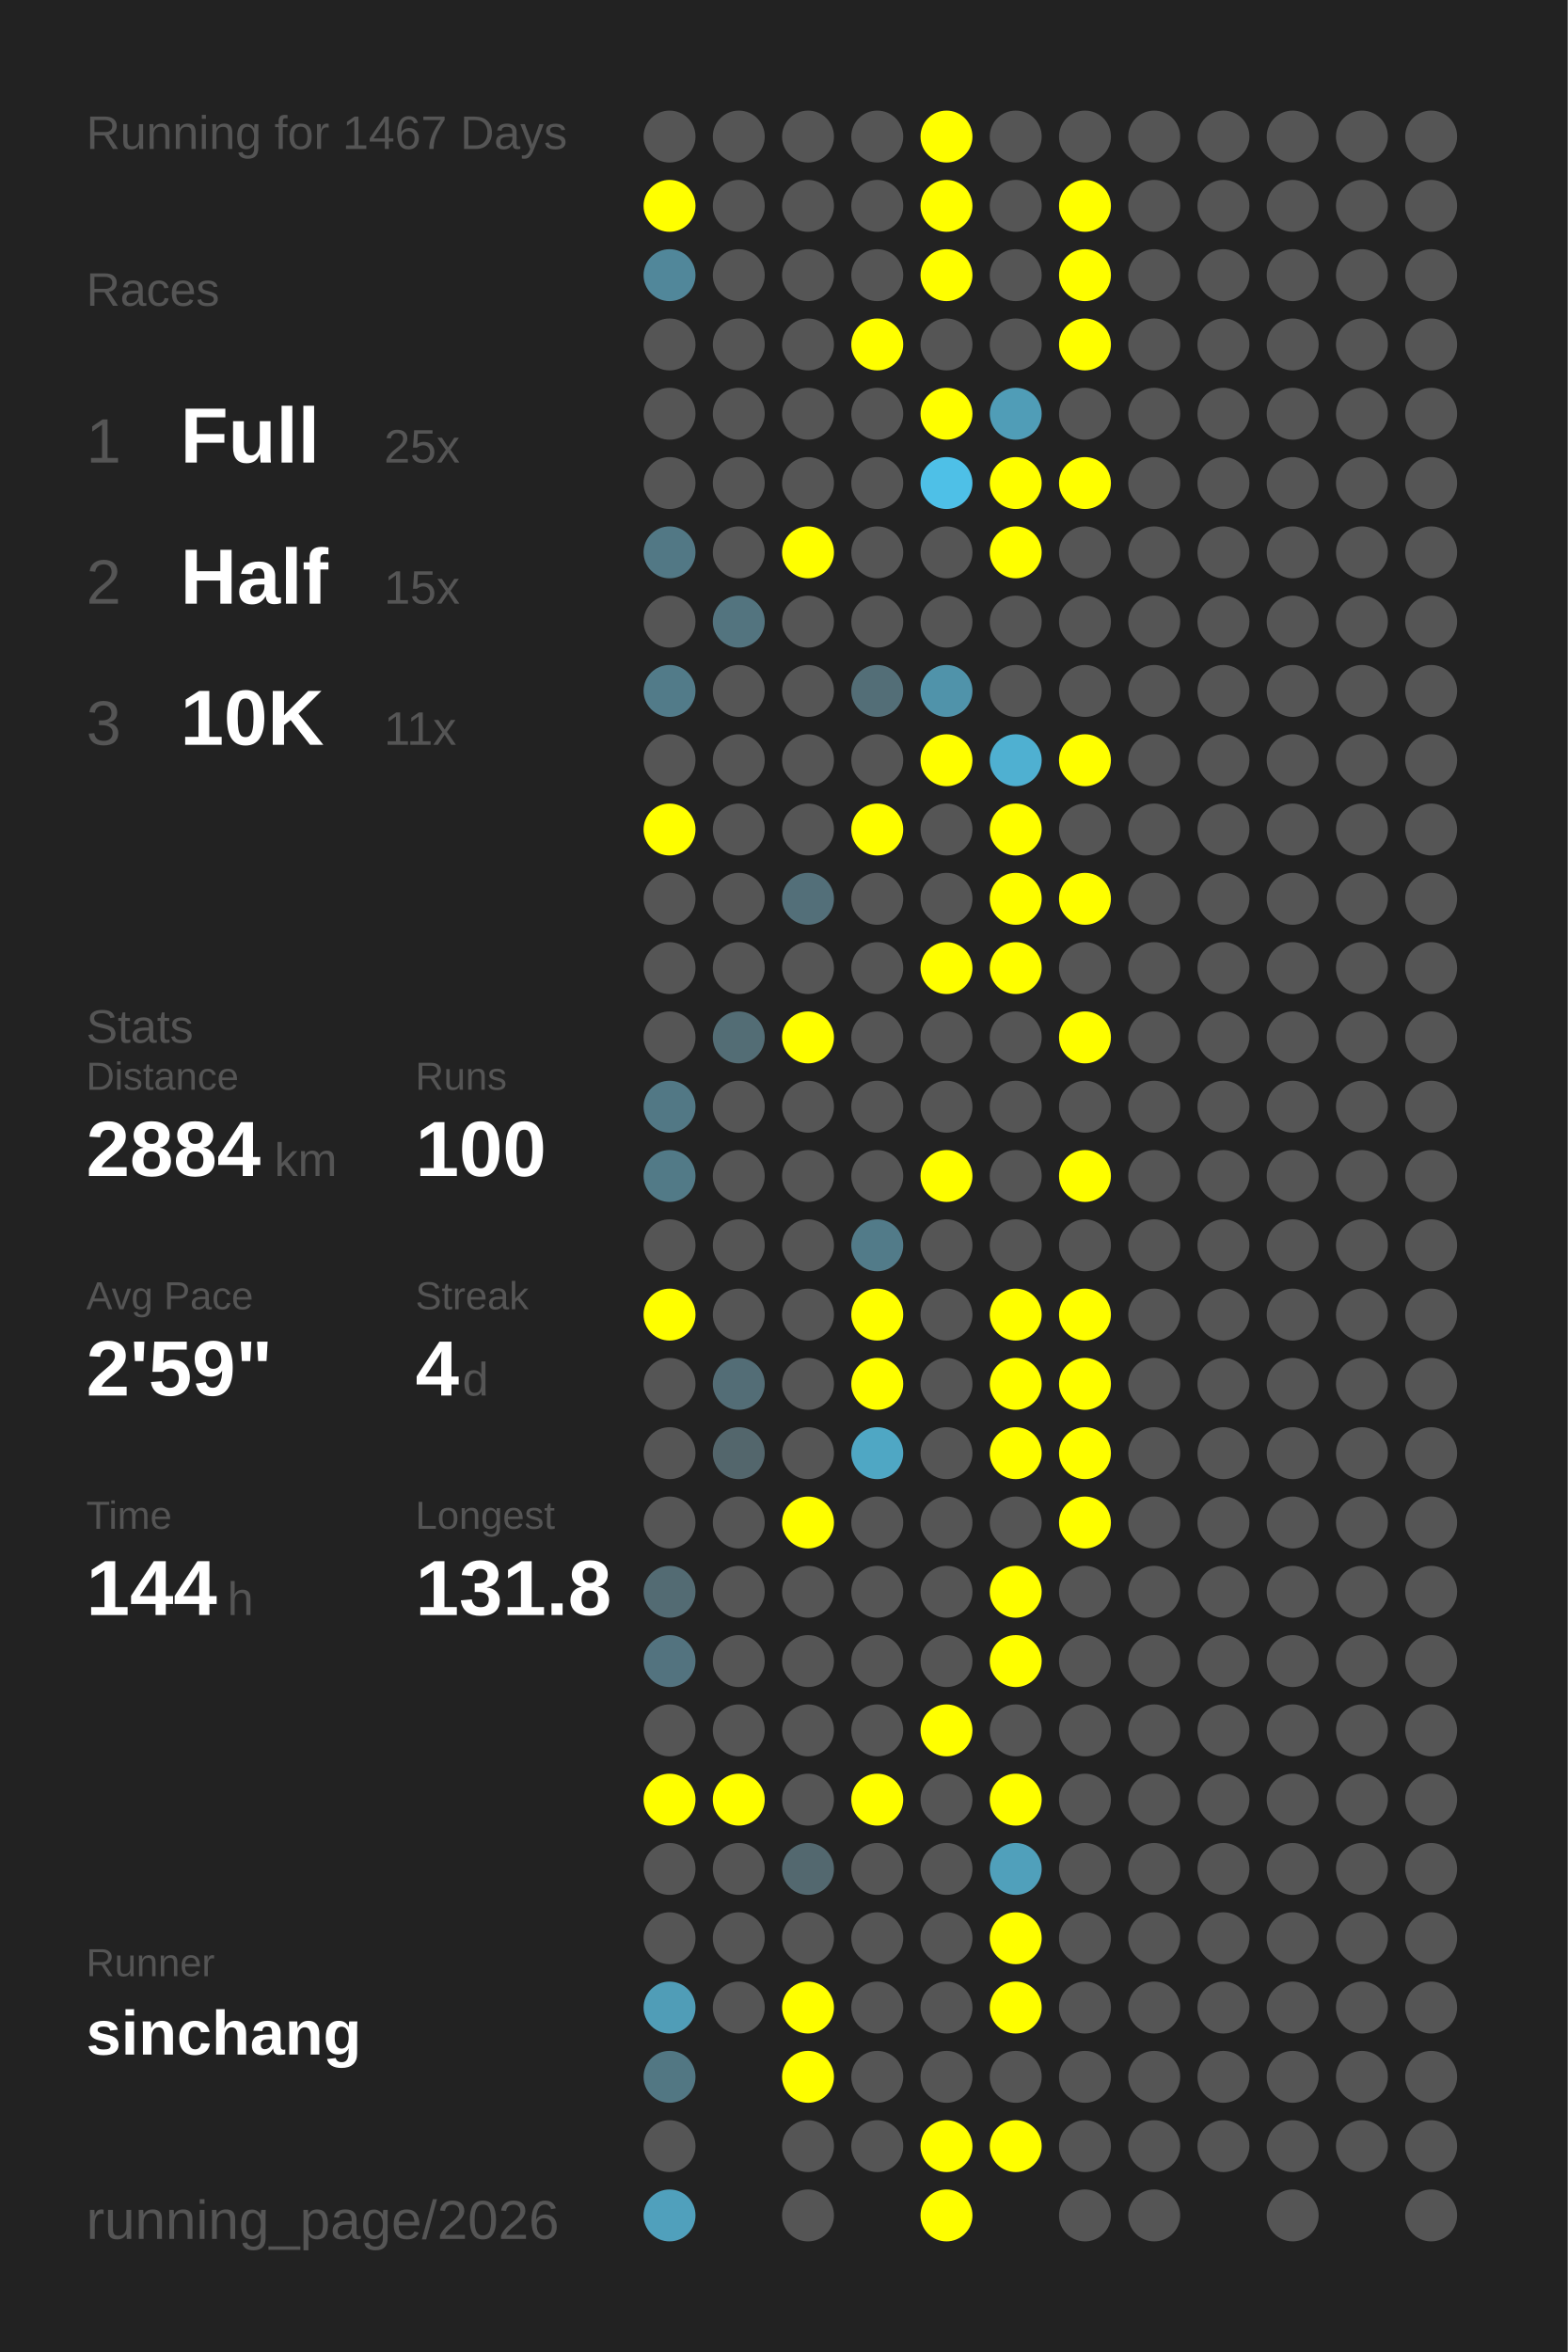
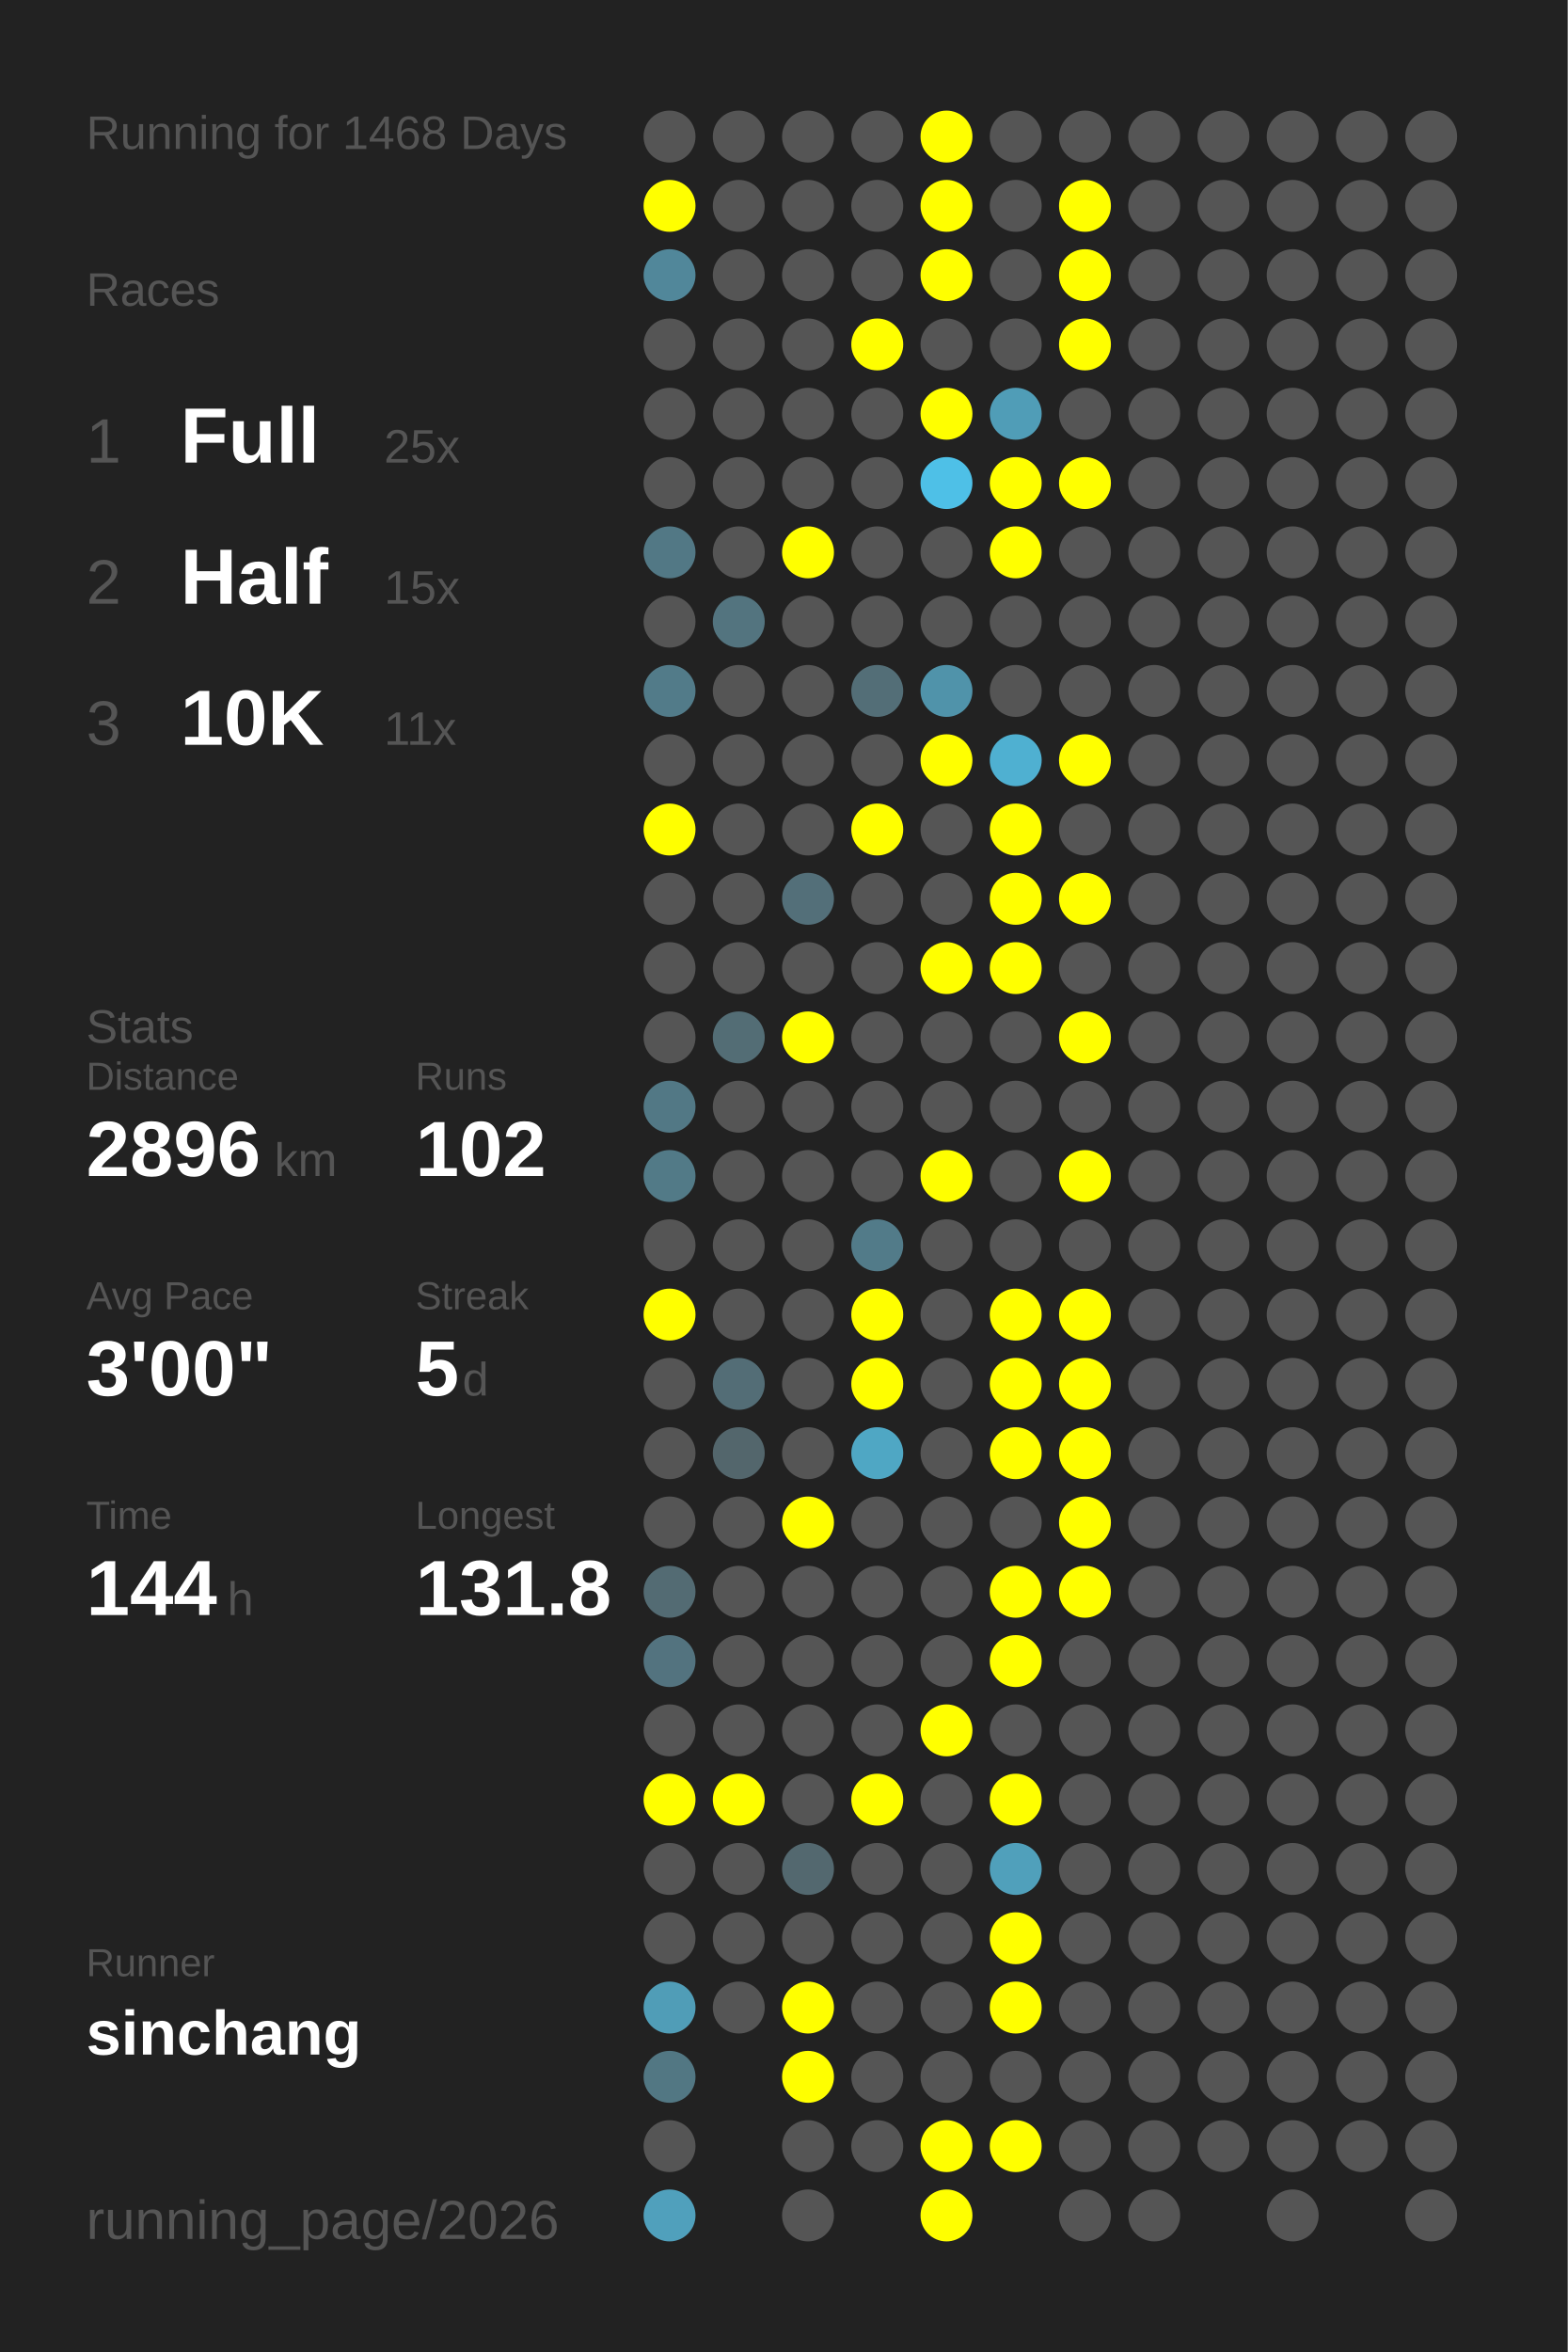
<svg xmlns="http://www.w3.org/2000/svg" baseProfile="full" height="300mm" version="1.1" viewBox="0,0,200,300" width="200mm">
  <defs />
  <rect fill="#222222" height="300" width="200" x="0" y="0" />
-   <text fill="#555555" style="font-size:6px; font-family:Arial;" x="11" y="19">Running for 1467 Days</text>
+   <text fill="#555555" style="font-size:6px; font-family:Arial;" x="11" y="19">Running for 1468 Days</text>
  <text fill="#555555" style="font-size:6px; font-family:Arial;" x="11" y="39">Races</text>
  <text fill="#555555" style="font-size:8px; font-family:Arial;" x="11" y="59">1</text>
  <text fill="#FFFFFF" style="font-size:10px; font-family:Arial; font-weight:bold;" x="23" y="59">Full</text>
  <text fill="#555555" style="font-size:6px; font-family:Arial;" x="49" y="59">25x</text>
  <text fill="#555555" style="font-size:8px; font-family:Arial;" x="11" y="77">2</text>
  <text fill="#FFFFFF" style="font-size:10px; font-family:Arial; font-weight:bold;" x="23" y="77">Half</text>
  <text fill="#555555" style="font-size:6px; font-family:Arial;" x="49" y="77">15x</text>
  <text fill="#555555" style="font-size:8px; font-family:Arial;" x="11" y="95">3</text>
  <text fill="#FFFFFF" style="font-size:10px; font-family:Arial; font-weight:bold;" x="23" y="95">10K</text>
  <text fill="#555555" style="font-size:6px; font-family:Arial;" x="49" y="95">11x</text>
  <text fill="#555555" style="font-size:6px; font-family:Arial;" x="11" y="133">Stats</text>
  <text fill="#555555" style="font-size:5px; font-family:Arial;" x="11" y="139">Distance</text>
-   <text fill="#FFFFFF" style="font-size:10px; font-family:Arial; font-weight:bold;" x="11" y="150">2884</text>
+   <text fill="#FFFFFF" style="font-size:10px; font-family:Arial; font-weight:bold;" x="11" y="150">2896</text>
  <text fill="#555555" style="font-size:6px; font-family:Arial;" x="35" y="150">km</text>
  <text fill="#555555" style="font-size:5px; font-family:Arial;" x="53" y="139">Runs</text>
-   <text fill="#FFFFFF" style="font-size:10px; font-family:Arial; font-weight:bold;" x="53" y="150">100</text>
+   <text fill="#FFFFFF" style="font-size:10px; font-family:Arial; font-weight:bold;" x="53" y="150">102</text>
  <text fill="#555555" style="font-size:5px; font-family:Arial;" x="11" y="167">Avg Pace</text>
-   <text fill="#FFFFFF" style="font-size:10px; font-family:Arial; font-weight:bold;" x="11" y="178">2'59"</text>
+   <text fill="#FFFFFF" style="font-size:10px; font-family:Arial; font-weight:bold;" x="11" y="178">3'00"</text>
  <text fill="#555555" style="font-size:5px; font-family:Arial;" x="53" y="167">Streak</text>
-   <text fill="#FFFFFF" style="font-size:10px; font-family:Arial; font-weight:bold;" x="53" y="178">4</text>
+   <text fill="#FFFFFF" style="font-size:10px; font-family:Arial; font-weight:bold;" x="53" y="178">5</text>
  <text fill="#555555" style="font-size:6px; font-family:Arial;" x="59" y="178">d</text>
  <text fill="#555555" style="font-size:5px; font-family:Arial;" x="11" y="195">Time</text>
  <text fill="#FFFFFF" style="font-size:10px; font-family:Arial; font-weight:bold;" x="11" y="206">144</text>
  <text fill="#555555" style="font-size:6px; font-family:Arial;" x="29" y="206">h</text>
  <text fill="#555555" style="font-size:5px; font-family:Arial;" x="53" y="195">Longest</text>
  <text fill="#FFFFFF" style="font-size:10px; font-family:Arial; font-weight:bold;" x="53" y="206">131.8</text>
  <text fill="#555555" style="font-size:5px; font-family:Arial;" x="11" y="252.065">Runner</text>
  <text fill="#FFFFFF" style="font-size:8px; font-family:Arial; font-weight:bold;" x="11" y="262.065">sinchang</text>
  <text fill="#555555" style="font-size:7px; font-family:Arial;" x="11" y="285.581">running_page/2026</text>
  <circle cx="85.417" cy="17.419" fill="#555555" r="3.312" />
  <circle cx="85.417" cy="26.258" fill="#FFFF00" r="3.312" />
  <circle cx="85.417" cy="35.097" fill="#51879a" r="3.312" />
  <circle cx="85.417" cy="43.935" fill="#555555" r="3.312" />
  <circle cx="85.417" cy="52.774" fill="#555555" r="3.312" />
  <circle cx="85.417" cy="61.613" fill="#555555" r="3.312" />
  <circle cx="85.417" cy="70.452" fill="#527885" r="3.312" />
  <circle cx="85.417" cy="79.29" fill="#555555" r="3.312" />
  <circle cx="85.417" cy="88.129" fill="#527b89" r="3.312" />
  <circle cx="85.417" cy="96.968" fill="#555555" r="3.312" />
  <circle cx="85.417" cy="105.806" fill="#FFFF00" r="3.312" />
  <circle cx="85.417" cy="114.645" fill="#555555" r="3.312" />
  <circle cx="85.417" cy="123.484" fill="#555555" r="3.312" />
  <circle cx="85.417" cy="132.323" fill="#555555" r="3.312" />
  <circle cx="85.417" cy="141.161" fill="#527885" r="3.312" />
  <circle cx="85.417" cy="150" fill="#527a87" r="3.312" />
  <circle cx="85.417" cy="158.839" fill="#555555" r="3.312" />
  <circle cx="85.417" cy="167.677" fill="#FFFF00" r="3.312" />
  <circle cx="85.417" cy="176.516" fill="#555555" r="3.312" />
  <circle cx="85.417" cy="185.355" fill="#555555" r="3.312" />
  <circle cx="85.417" cy="194.194" fill="#555555" r="3.312" />
  <circle cx="85.417" cy="203.032" fill="#536b73" r="3.312" />
  <circle cx="85.417" cy="211.871" fill="#53737f" r="3.312" />
  <circle cx="85.417" cy="220.71" fill="#555555" r="3.312" />
  <circle cx="85.417" cy="229.548" fill="#FFFF00" r="3.312" />
  <circle cx="85.417" cy="238.387" fill="#555555" r="3.312" />
  <circle cx="85.417" cy="247.226" fill="#555555" r="3.312" />
  <circle cx="85.417" cy="256.065" fill="#509db7" r="3.312" />
  <circle cx="85.417" cy="264.903" fill="#527783" r="3.312" />
  <circle cx="85.417" cy="273.742" fill="#555555" r="3.312" />
  <circle cx="85.417" cy="282.581" fill="#50a0bc" r="3.312" />
  <circle cx="94.25" cy="17.419" fill="#555555" r="3.312" />
  <circle cx="94.25" cy="26.258" fill="#555555" r="3.312" />
  <circle cx="94.25" cy="35.097" fill="#555555" r="3.312" />
  <circle cx="94.25" cy="43.935" fill="#555555" r="3.312" />
  <circle cx="94.25" cy="52.774" fill="#555555" r="3.312" />
  <circle cx="94.25" cy="61.613" fill="#555555" r="3.312" />
  <circle cx="94.25" cy="70.452" fill="#555555" r="3.312" />
  <circle cx="94.25" cy="79.29" fill="#53747f" r="3.312" />
  <circle cx="94.25" cy="88.129" fill="#555555" r="3.312" />
  <circle cx="94.25" cy="96.968" fill="#555555" r="3.312" />
  <circle cx="94.25" cy="105.806" fill="#555555" r="3.312" />
  <circle cx="94.25" cy="114.645" fill="#555555" r="3.312" />
  <circle cx="94.25" cy="123.484" fill="#555555" r="3.312" />
  <circle cx="94.25" cy="132.323" fill="#536d75" r="3.312" />
  <circle cx="94.25" cy="141.161" fill="#555555" r="3.312" />
  <circle cx="94.25" cy="150" fill="#555555" r="3.312" />
  <circle cx="94.25" cy="158.839" fill="#555555" r="3.312" />
  <circle cx="94.25" cy="167.677" fill="#555555" r="3.312" />
  <circle cx="94.25" cy="176.516" fill="#536d76" r="3.312" />
  <circle cx="94.25" cy="185.355" fill="#53666c" r="3.312" />
  <circle cx="94.25" cy="194.194" fill="#555555" r="3.312" />
  <circle cx="94.25" cy="203.032" fill="#555555" r="3.312" />
  <circle cx="94.25" cy="211.871" fill="#555555" r="3.312" />
  <circle cx="94.25" cy="220.71" fill="#555555" r="3.312" />
  <circle cx="94.25" cy="229.548" fill="#FFFF00" r="3.312" />
  <circle cx="94.25" cy="238.387" fill="#555555" r="3.312" />
  <circle cx="94.25" cy="247.226" fill="#555555" r="3.312" />
  <circle cx="94.25" cy="256.065" fill="#555555" r="3.312" />
  <circle cx="103.083" cy="17.419" fill="#555555" r="3.312" />
  <circle cx="103.083" cy="26.258" fill="#555555" r="3.312" />
  <circle cx="103.083" cy="35.097" fill="#555555" r="3.312" />
  <circle cx="103.083" cy="43.935" fill="#555555" r="3.312" />
  <circle cx="103.083" cy="52.774" fill="#555555" r="3.312" />
  <circle cx="103.083" cy="61.613" fill="#555555" r="3.312" />
  <circle cx="103.083" cy="70.452" fill="#FFFF00" r="3.312" />
  <circle cx="103.083" cy="79.29" fill="#555555" r="3.312" />
  <circle cx="103.083" cy="88.129" fill="#555555" r="3.312" />
  <circle cx="103.083" cy="96.968" fill="#555555" r="3.312" />
  <circle cx="103.083" cy="105.806" fill="#555555" r="3.312" />
  <circle cx="103.083" cy="114.645" fill="#536f79" r="3.312" />
  <circle cx="103.083" cy="123.484" fill="#555555" r="3.312" />
  <circle cx="103.083" cy="132.323" fill="#FFFF00" r="3.312" />
  <circle cx="103.083" cy="141.161" fill="#555555" r="3.312" />
  <circle cx="103.083" cy="150" fill="#555555" r="3.312" />
  <circle cx="103.083" cy="158.839" fill="#555555" r="3.312" />
  <circle cx="103.083" cy="167.677" fill="#555555" r="3.312" />
  <circle cx="103.083" cy="176.516" fill="#555555" r="3.312" />
  <circle cx="103.083" cy="185.355" fill="#555555" r="3.312" />
  <circle cx="103.083" cy="194.194" fill="#FFFF00" r="3.312" />
  <circle cx="103.083" cy="203.032" fill="#555555" r="3.312" />
  <circle cx="103.083" cy="211.871" fill="#555555" r="3.312" />
  <circle cx="103.083" cy="220.71" fill="#555555" r="3.312" />
  <circle cx="103.083" cy="229.548" fill="#555555" r="3.312" />
  <circle cx="103.083" cy="238.387" fill="#53686f" r="3.312" />
  <circle cx="103.083" cy="247.226" fill="#555555" r="3.312" />
  <circle cx="103.083" cy="256.065" fill="#FFFF00" r="3.312" />
  <circle cx="103.083" cy="264.903" fill="#FFFF00" r="3.312" />
  <circle cx="103.083" cy="273.742" fill="#555555" r="3.312" />
  <circle cx="103.083" cy="282.581" fill="#555555" r="3.312" />
  <circle cx="111.917" cy="17.419" fill="#555555" r="3.312" />
  <circle cx="111.917" cy="26.258" fill="#555555" r="3.312" />
  <circle cx="111.917" cy="35.097" fill="#555555" r="3.312" />
  <circle cx="111.917" cy="43.935" fill="#FFFF00" r="3.312" />
  <circle cx="111.917" cy="52.774" fill="#555555" r="3.312" />
  <circle cx="111.917" cy="61.613" fill="#555555" r="3.312" />
  <circle cx="111.917" cy="70.452" fill="#555555" r="3.312" />
  <circle cx="111.917" cy="79.29" fill="#555555" r="3.312" />
  <circle cx="111.917" cy="88.129" fill="#536e77" r="3.312" />
  <circle cx="111.917" cy="96.968" fill="#555555" r="3.312" />
  <circle cx="111.917" cy="105.806" fill="#FFFF00" r="3.312" />
  <circle cx="111.917" cy="114.645" fill="#555555" r="3.312" />
  <circle cx="111.917" cy="123.484" fill="#555555" r="3.312" />
  <circle cx="111.917" cy="132.323" fill="#555555" r="3.312" />
  <circle cx="111.917" cy="141.161" fill="#555555" r="3.312" />
  <circle cx="111.917" cy="150" fill="#555555" r="3.312" />
  <circle cx="111.917" cy="158.839" fill="#527b89" r="3.312" />
  <circle cx="111.917" cy="167.677" fill="#FFFF00" r="3.312" />
  <circle cx="111.917" cy="176.516" fill="#FFFF00" r="3.312" />
  <circle cx="111.917" cy="185.355" fill="#4fa7c4" r="3.312" />
  <circle cx="111.917" cy="194.194" fill="#555555" r="3.312" />
  <circle cx="111.917" cy="203.032" fill="#555555" r="3.312" />
  <circle cx="111.917" cy="211.871" fill="#555555" r="3.312" />
  <circle cx="111.917" cy="220.71" fill="#555555" r="3.312" />
  <circle cx="111.917" cy="229.548" fill="#FFFF00" r="3.312" />
  <circle cx="111.917" cy="238.387" fill="#555555" r="3.312" />
  <circle cx="111.917" cy="247.226" fill="#555555" r="3.312" />
  <circle cx="111.917" cy="256.065" fill="#555555" r="3.312" />
  <circle cx="111.917" cy="264.903" fill="#555555" r="3.312" />
  <circle cx="111.917" cy="273.742" fill="#555555" r="3.312" />
  <circle cx="120.75" cy="17.419" fill="#FFFF00" r="3.312" />
  <circle cx="120.75" cy="26.258" fill="#FFFF00" r="3.312" />
  <circle cx="120.75" cy="35.097" fill="#FFFF00" r="3.312" />
  <circle cx="120.75" cy="43.935" fill="#555555" r="3.312" />
  <circle cx="120.75" cy="52.774" fill="#FFFF00" r="3.312" />
  <circle cx="120.75" cy="61.613" fill="#4ec0e7" r="3.312" />
  <circle cx="120.75" cy="70.452" fill="#555555" r="3.312" />
  <circle cx="120.75" cy="79.29" fill="#555555" r="3.312" />
  <circle cx="120.75" cy="88.129" fill="#5093aa" r="3.312" />
  <circle cx="120.75" cy="96.968" fill="#FFFF00" r="3.312" />
  <circle cx="120.75" cy="105.806" fill="#555555" r="3.312" />
  <circle cx="120.75" cy="114.645" fill="#555555" r="3.312" />
  <circle cx="120.75" cy="123.484" fill="#FFFF00" r="3.312" />
  <circle cx="120.75" cy="132.323" fill="#555555" r="3.312" />
  <circle cx="120.75" cy="141.161" fill="#555555" r="3.312" />
  <circle cx="120.75" cy="150" fill="#FFFF00" r="3.312" />
  <circle cx="120.75" cy="158.839" fill="#555555" r="3.312" />
  <circle cx="120.75" cy="167.677" fill="#555555" r="3.312" />
  <circle cx="120.75" cy="176.516" fill="#555555" r="3.312" />
  <circle cx="120.75" cy="185.355" fill="#555555" r="3.312" />
  <circle cx="120.75" cy="194.194" fill="#555555" r="3.312" />
  <circle cx="120.75" cy="203.032" fill="#555555" r="3.312" />
  <circle cx="120.75" cy="211.871" fill="#555555" r="3.312" />
  <circle cx="120.75" cy="220.71" fill="#FFFF00" r="3.312" />
  <circle cx="120.75" cy="229.548" fill="#555555" r="3.312" />
  <circle cx="120.75" cy="238.387" fill="#555555" r="3.312" />
  <circle cx="120.75" cy="247.226" fill="#555555" r="3.312" />
  <circle cx="120.75" cy="256.065" fill="#555555" r="3.312" />
  <circle cx="120.75" cy="264.903" fill="#555555" r="3.312" />
  <circle cx="120.75" cy="273.742" fill="#FFFF00" r="3.312" />
  <circle cx="120.75" cy="282.581" fill="#FFFF00" r="3.312" />
  <circle cx="129.583" cy="17.419" fill="#555555" r="3.312" />
  <circle cx="129.583" cy="26.258" fill="#555555" r="3.312" />
  <circle cx="129.583" cy="35.097" fill="#555555" r="3.312" />
  <circle cx="129.583" cy="43.935" fill="#555555" r="3.312" />
  <circle cx="129.583" cy="52.774" fill="#509db7" r="3.312" />
  <circle cx="129.583" cy="61.613" fill="#FFFF00" r="3.312" />
  <circle cx="129.583" cy="70.452" fill="#FFFF00" r="3.312" />
  <circle cx="129.583" cy="79.29" fill="#555555" r="3.312" />
  <circle cx="129.583" cy="88.129" fill="#555555" r="3.312" />
  <circle cx="129.583" cy="96.968" fill="#4fb0d1" r="3.312" />
  <circle cx="129.583" cy="105.806" fill="#FFFF00" r="3.312" />
  <circle cx="129.583" cy="114.645" fill="#FFFF00" r="3.312" />
  <circle cx="129.583" cy="123.484" fill="#FFFF00" r="3.312" />
  <circle cx="129.583" cy="132.323" fill="#555555" r="3.312" />
  <circle cx="129.583" cy="141.161" fill="#555555" r="3.312" />
  <circle cx="129.583" cy="150" fill="#555555" r="3.312" />
  <circle cx="129.583" cy="158.839" fill="#555555" r="3.312" />
  <circle cx="129.583" cy="167.677" fill="#FFFF00" r="3.312" />
  <circle cx="129.583" cy="176.516" fill="#FFFF00" r="3.312" />
  <circle cx="129.583" cy="185.355" fill="#FFFF00" r="3.312" />
  <circle cx="129.583" cy="194.194" fill="#555555" r="3.312" />
  <circle cx="129.583" cy="203.032" fill="#FFFF00" r="3.312" />
  <circle cx="129.583" cy="211.871" fill="#FFFF00" r="3.312" />
  <circle cx="129.583" cy="220.71" fill="#555555" r="3.312" />
  <circle cx="129.583" cy="229.548" fill="#FFFF00" r="3.312" />
  <circle cx="129.583" cy="238.387" fill="#50a0bb" r="3.312" />
  <circle cx="129.583" cy="247.226" fill="#FFFF00" r="3.312" />
  <circle cx="129.583" cy="256.065" fill="#FFFF00" r="3.312" />
  <circle cx="129.583" cy="264.903" fill="#555555" r="3.312" />
  <circle cx="129.583" cy="273.742" fill="#FFFF00" r="3.312" />
  <circle cx="138.417" cy="17.419" fill="#555555" r="3.312" />
  <circle cx="138.417" cy="26.258" fill="#FFFF00" r="3.312" />
  <circle cx="138.417" cy="35.097" fill="#FFFF00" r="3.312" />
  <circle cx="138.417" cy="43.935" fill="#FFFF00" r="3.312" />
  <circle cx="138.417" cy="52.774" fill="#555555" r="3.312" />
  <circle cx="138.417" cy="61.613" fill="#FFFF00" r="3.312" />
  <circle cx="138.417" cy="70.452" fill="#555555" r="3.312" />
  <circle cx="138.417" cy="79.29" fill="#555555" r="3.312" />
  <circle cx="138.417" cy="88.129" fill="#555555" r="3.312" />
  <circle cx="138.417" cy="96.968" fill="#FFFF00" r="3.312" />
  <circle cx="138.417" cy="105.806" fill="#555555" r="3.312" />
  <circle cx="138.417" cy="114.645" fill="#FFFF00" r="3.312" />
  <circle cx="138.417" cy="123.484" fill="#555555" r="3.312" />
  <circle cx="138.417" cy="132.323" fill="#FFFF00" r="3.312" />
  <circle cx="138.417" cy="141.161" fill="#555555" r="3.312" />
  <circle cx="138.417" cy="150" fill="#FFFF00" r="3.312" />
  <circle cx="138.417" cy="158.839" fill="#555555" r="3.312" />
  <circle cx="138.417" cy="167.677" fill="#FFFF00" r="3.312" />
  <circle cx="138.417" cy="176.516" fill="#FFFF00" r="3.312" />
  <circle cx="138.417" cy="185.355" fill="#FFFF00" r="3.312" />
  <circle cx="138.417" cy="194.194" fill="#FFFF00" r="3.312" />
-   <circle cx="138.417" cy="203.032" fill="#555555" r="3.312" />
+   <circle cx="138.417" cy="203.032" fill="#FFFF00" r="3.312" />
  <circle cx="138.417" cy="211.871" fill="#555555" r="3.312" />
  <circle cx="138.417" cy="220.71" fill="#555555" r="3.312" />
  <circle cx="138.417" cy="229.548" fill="#555555" r="3.312" />
  <circle cx="138.417" cy="238.387" fill="#555555" r="3.312" />
  <circle cx="138.417" cy="247.226" fill="#555555" r="3.312" />
  <circle cx="138.417" cy="256.065" fill="#555555" r="3.312" />
  <circle cx="138.417" cy="264.903" fill="#555555" r="3.312" />
  <circle cx="138.417" cy="273.742" fill="#555555" r="3.312" />
  <circle cx="138.417" cy="282.581" fill="#555555" r="3.312" />
  <circle cx="147.25" cy="17.419" fill="#555555" r="3.312" />
  <circle cx="147.25" cy="26.258" fill="#555555" r="3.312" />
  <circle cx="147.25" cy="35.097" fill="#555555" r="3.312" />
  <circle cx="147.25" cy="43.935" fill="#555555" r="3.312" />
  <circle cx="147.25" cy="52.774" fill="#555555" r="3.312" />
  <circle cx="147.25" cy="61.613" fill="#555555" r="3.312" />
  <circle cx="147.25" cy="70.452" fill="#555555" r="3.312" />
  <circle cx="147.25" cy="79.29" fill="#555555" r="3.312" />
  <circle cx="147.25" cy="88.129" fill="#555555" r="3.312" />
  <circle cx="147.25" cy="96.968" fill="#555555" r="3.312" />
  <circle cx="147.25" cy="105.806" fill="#555555" r="3.312" />
  <circle cx="147.25" cy="114.645" fill="#555555" r="3.312" />
  <circle cx="147.25" cy="123.484" fill="#555555" r="3.312" />
  <circle cx="147.25" cy="132.323" fill="#555555" r="3.312" />
  <circle cx="147.25" cy="141.161" fill="#555555" r="3.312" />
  <circle cx="147.25" cy="150" fill="#555555" r="3.312" />
  <circle cx="147.25" cy="158.839" fill="#555555" r="3.312" />
  <circle cx="147.25" cy="167.677" fill="#555555" r="3.312" />
  <circle cx="147.25" cy="176.516" fill="#555555" r="3.312" />
  <circle cx="147.25" cy="185.355" fill="#555555" r="3.312" />
  <circle cx="147.25" cy="194.194" fill="#555555" r="3.312" />
  <circle cx="147.25" cy="203.032" fill="#555555" r="3.312" />
  <circle cx="147.25" cy="211.871" fill="#555555" r="3.312" />
  <circle cx="147.25" cy="220.71" fill="#555555" r="3.312" />
  <circle cx="147.25" cy="229.548" fill="#555555" r="3.312" />
  <circle cx="147.25" cy="238.387" fill="#555555" r="3.312" />
  <circle cx="147.25" cy="247.226" fill="#555555" r="3.312" />
  <circle cx="147.25" cy="256.065" fill="#555555" r="3.312" />
  <circle cx="147.25" cy="264.903" fill="#555555" r="3.312" />
  <circle cx="147.25" cy="273.742" fill="#555555" r="3.312" />
  <circle cx="147.25" cy="282.581" fill="#555555" r="3.312" />
  <circle cx="156.083" cy="17.419" fill="#555555" r="3.312" />
  <circle cx="156.083" cy="26.258" fill="#555555" r="3.312" />
  <circle cx="156.083" cy="35.097" fill="#555555" r="3.312" />
  <circle cx="156.083" cy="43.935" fill="#555555" r="3.312" />
  <circle cx="156.083" cy="52.774" fill="#555555" r="3.312" />
  <circle cx="156.083" cy="61.613" fill="#555555" r="3.312" />
  <circle cx="156.083" cy="70.452" fill="#555555" r="3.312" />
  <circle cx="156.083" cy="79.29" fill="#555555" r="3.312" />
  <circle cx="156.083" cy="88.129" fill="#555555" r="3.312" />
  <circle cx="156.083" cy="96.968" fill="#555555" r="3.312" />
  <circle cx="156.083" cy="105.806" fill="#555555" r="3.312" />
  <circle cx="156.083" cy="114.645" fill="#555555" r="3.312" />
  <circle cx="156.083" cy="123.484" fill="#555555" r="3.312" />
  <circle cx="156.083" cy="132.323" fill="#555555" r="3.312" />
  <circle cx="156.083" cy="141.161" fill="#555555" r="3.312" />
  <circle cx="156.083" cy="150" fill="#555555" r="3.312" />
  <circle cx="156.083" cy="158.839" fill="#555555" r="3.312" />
  <circle cx="156.083" cy="167.677" fill="#555555" r="3.312" />
  <circle cx="156.083" cy="176.516" fill="#555555" r="3.312" />
  <circle cx="156.083" cy="185.355" fill="#555555" r="3.312" />
  <circle cx="156.083" cy="194.194" fill="#555555" r="3.312" />
  <circle cx="156.083" cy="203.032" fill="#555555" r="3.312" />
  <circle cx="156.083" cy="211.871" fill="#555555" r="3.312" />
  <circle cx="156.083" cy="220.71" fill="#555555" r="3.312" />
  <circle cx="156.083" cy="229.548" fill="#555555" r="3.312" />
  <circle cx="156.083" cy="238.387" fill="#555555" r="3.312" />
  <circle cx="156.083" cy="247.226" fill="#555555" r="3.312" />
  <circle cx="156.083" cy="256.065" fill="#555555" r="3.312" />
  <circle cx="156.083" cy="264.903" fill="#555555" r="3.312" />
  <circle cx="156.083" cy="273.742" fill="#555555" r="3.312" />
  <circle cx="164.917" cy="17.419" fill="#555555" r="3.312" />
  <circle cx="164.917" cy="26.258" fill="#555555" r="3.312" />
  <circle cx="164.917" cy="35.097" fill="#555555" r="3.312" />
  <circle cx="164.917" cy="43.935" fill="#555555" r="3.312" />
  <circle cx="164.917" cy="52.774" fill="#555555" r="3.312" />
  <circle cx="164.917" cy="61.613" fill="#555555" r="3.312" />
  <circle cx="164.917" cy="70.452" fill="#555555" r="3.312" />
  <circle cx="164.917" cy="79.29" fill="#555555" r="3.312" />
  <circle cx="164.917" cy="88.129" fill="#555555" r="3.312" />
  <circle cx="164.917" cy="96.968" fill="#555555" r="3.312" />
  <circle cx="164.917" cy="105.806" fill="#555555" r="3.312" />
  <circle cx="164.917" cy="114.645" fill="#555555" r="3.312" />
  <circle cx="164.917" cy="123.484" fill="#555555" r="3.312" />
  <circle cx="164.917" cy="132.323" fill="#555555" r="3.312" />
  <circle cx="164.917" cy="141.161" fill="#555555" r="3.312" />
  <circle cx="164.917" cy="150" fill="#555555" r="3.312" />
  <circle cx="164.917" cy="158.839" fill="#555555" r="3.312" />
  <circle cx="164.917" cy="167.677" fill="#555555" r="3.312" />
  <circle cx="164.917" cy="176.516" fill="#555555" r="3.312" />
  <circle cx="164.917" cy="185.355" fill="#555555" r="3.312" />
  <circle cx="164.917" cy="194.194" fill="#555555" r="3.312" />
  <circle cx="164.917" cy="203.032" fill="#555555" r="3.312" />
  <circle cx="164.917" cy="211.871" fill="#555555" r="3.312" />
  <circle cx="164.917" cy="220.71" fill="#555555" r="3.312" />
  <circle cx="164.917" cy="229.548" fill="#555555" r="3.312" />
  <circle cx="164.917" cy="238.387" fill="#555555" r="3.312" />
  <circle cx="164.917" cy="247.226" fill="#555555" r="3.312" />
  <circle cx="164.917" cy="256.065" fill="#555555" r="3.312" />
  <circle cx="164.917" cy="264.903" fill="#555555" r="3.312" />
  <circle cx="164.917" cy="273.742" fill="#555555" r="3.312" />
  <circle cx="164.917" cy="282.581" fill="#555555" r="3.312" />
  <circle cx="173.75" cy="17.419" fill="#555555" r="3.312" />
  <circle cx="173.75" cy="26.258" fill="#555555" r="3.312" />
  <circle cx="173.75" cy="35.097" fill="#555555" r="3.312" />
  <circle cx="173.75" cy="43.935" fill="#555555" r="3.312" />
  <circle cx="173.75" cy="52.774" fill="#555555" r="3.312" />
  <circle cx="173.75" cy="61.613" fill="#555555" r="3.312" />
  <circle cx="173.75" cy="70.452" fill="#555555" r="3.312" />
  <circle cx="173.75" cy="79.29" fill="#555555" r="3.312" />
  <circle cx="173.75" cy="88.129" fill="#555555" r="3.312" />
  <circle cx="173.75" cy="96.968" fill="#555555" r="3.312" />
  <circle cx="173.75" cy="105.806" fill="#555555" r="3.312" />
  <circle cx="173.75" cy="114.645" fill="#555555" r="3.312" />
  <circle cx="173.75" cy="123.484" fill="#555555" r="3.312" />
  <circle cx="173.75" cy="132.323" fill="#555555" r="3.312" />
  <circle cx="173.75" cy="141.161" fill="#555555" r="3.312" />
  <circle cx="173.75" cy="150" fill="#555555" r="3.312" />
  <circle cx="173.75" cy="158.839" fill="#555555" r="3.312" />
  <circle cx="173.75" cy="167.677" fill="#555555" r="3.312" />
  <circle cx="173.75" cy="176.516" fill="#555555" r="3.312" />
  <circle cx="173.75" cy="185.355" fill="#555555" r="3.312" />
  <circle cx="173.75" cy="194.194" fill="#555555" r="3.312" />
  <circle cx="173.75" cy="203.032" fill="#555555" r="3.312" />
  <circle cx="173.75" cy="211.871" fill="#555555" r="3.312" />
  <circle cx="173.75" cy="220.71" fill="#555555" r="3.312" />
  <circle cx="173.75" cy="229.548" fill="#555555" r="3.312" />
  <circle cx="173.75" cy="238.387" fill="#555555" r="3.312" />
  <circle cx="173.75" cy="247.226" fill="#555555" r="3.312" />
  <circle cx="173.75" cy="256.065" fill="#555555" r="3.312" />
  <circle cx="173.75" cy="264.903" fill="#555555" r="3.312" />
  <circle cx="173.75" cy="273.742" fill="#555555" r="3.312" />
  <circle cx="182.583" cy="17.419" fill="#555555" r="3.312" />
  <circle cx="182.583" cy="26.258" fill="#555555" r="3.312" />
  <circle cx="182.583" cy="35.097" fill="#555555" r="3.312" />
  <circle cx="182.583" cy="43.935" fill="#555555" r="3.312" />
  <circle cx="182.583" cy="52.774" fill="#555555" r="3.312" />
  <circle cx="182.583" cy="61.613" fill="#555555" r="3.312" />
  <circle cx="182.583" cy="70.452" fill="#555555" r="3.312" />
  <circle cx="182.583" cy="79.29" fill="#555555" r="3.312" />
  <circle cx="182.583" cy="88.129" fill="#555555" r="3.312" />
  <circle cx="182.583" cy="96.968" fill="#555555" r="3.312" />
  <circle cx="182.583" cy="105.806" fill="#555555" r="3.312" />
  <circle cx="182.583" cy="114.645" fill="#555555" r="3.312" />
  <circle cx="182.583" cy="123.484" fill="#555555" r="3.312" />
  <circle cx="182.583" cy="132.323" fill="#555555" r="3.312" />
  <circle cx="182.583" cy="141.161" fill="#555555" r="3.312" />
  <circle cx="182.583" cy="150" fill="#555555" r="3.312" />
  <circle cx="182.583" cy="158.839" fill="#555555" r="3.312" />
  <circle cx="182.583" cy="167.677" fill="#555555" r="3.312" />
  <circle cx="182.583" cy="176.516" fill="#555555" r="3.312" />
  <circle cx="182.583" cy="185.355" fill="#555555" r="3.312" />
  <circle cx="182.583" cy="194.194" fill="#555555" r="3.312" />
  <circle cx="182.583" cy="203.032" fill="#555555" r="3.312" />
  <circle cx="182.583" cy="211.871" fill="#555555" r="3.312" />
  <circle cx="182.583" cy="220.71" fill="#555555" r="3.312" />
  <circle cx="182.583" cy="229.548" fill="#555555" r="3.312" />
  <circle cx="182.583" cy="238.387" fill="#555555" r="3.312" />
  <circle cx="182.583" cy="247.226" fill="#555555" r="3.312" />
  <circle cx="182.583" cy="256.065" fill="#555555" r="3.312" />
  <circle cx="182.583" cy="264.903" fill="#555555" r="3.312" />
  <circle cx="182.583" cy="273.742" fill="#555555" r="3.312" />
  <circle cx="182.583" cy="282.581" fill="#555555" r="3.312" />
</svg>
